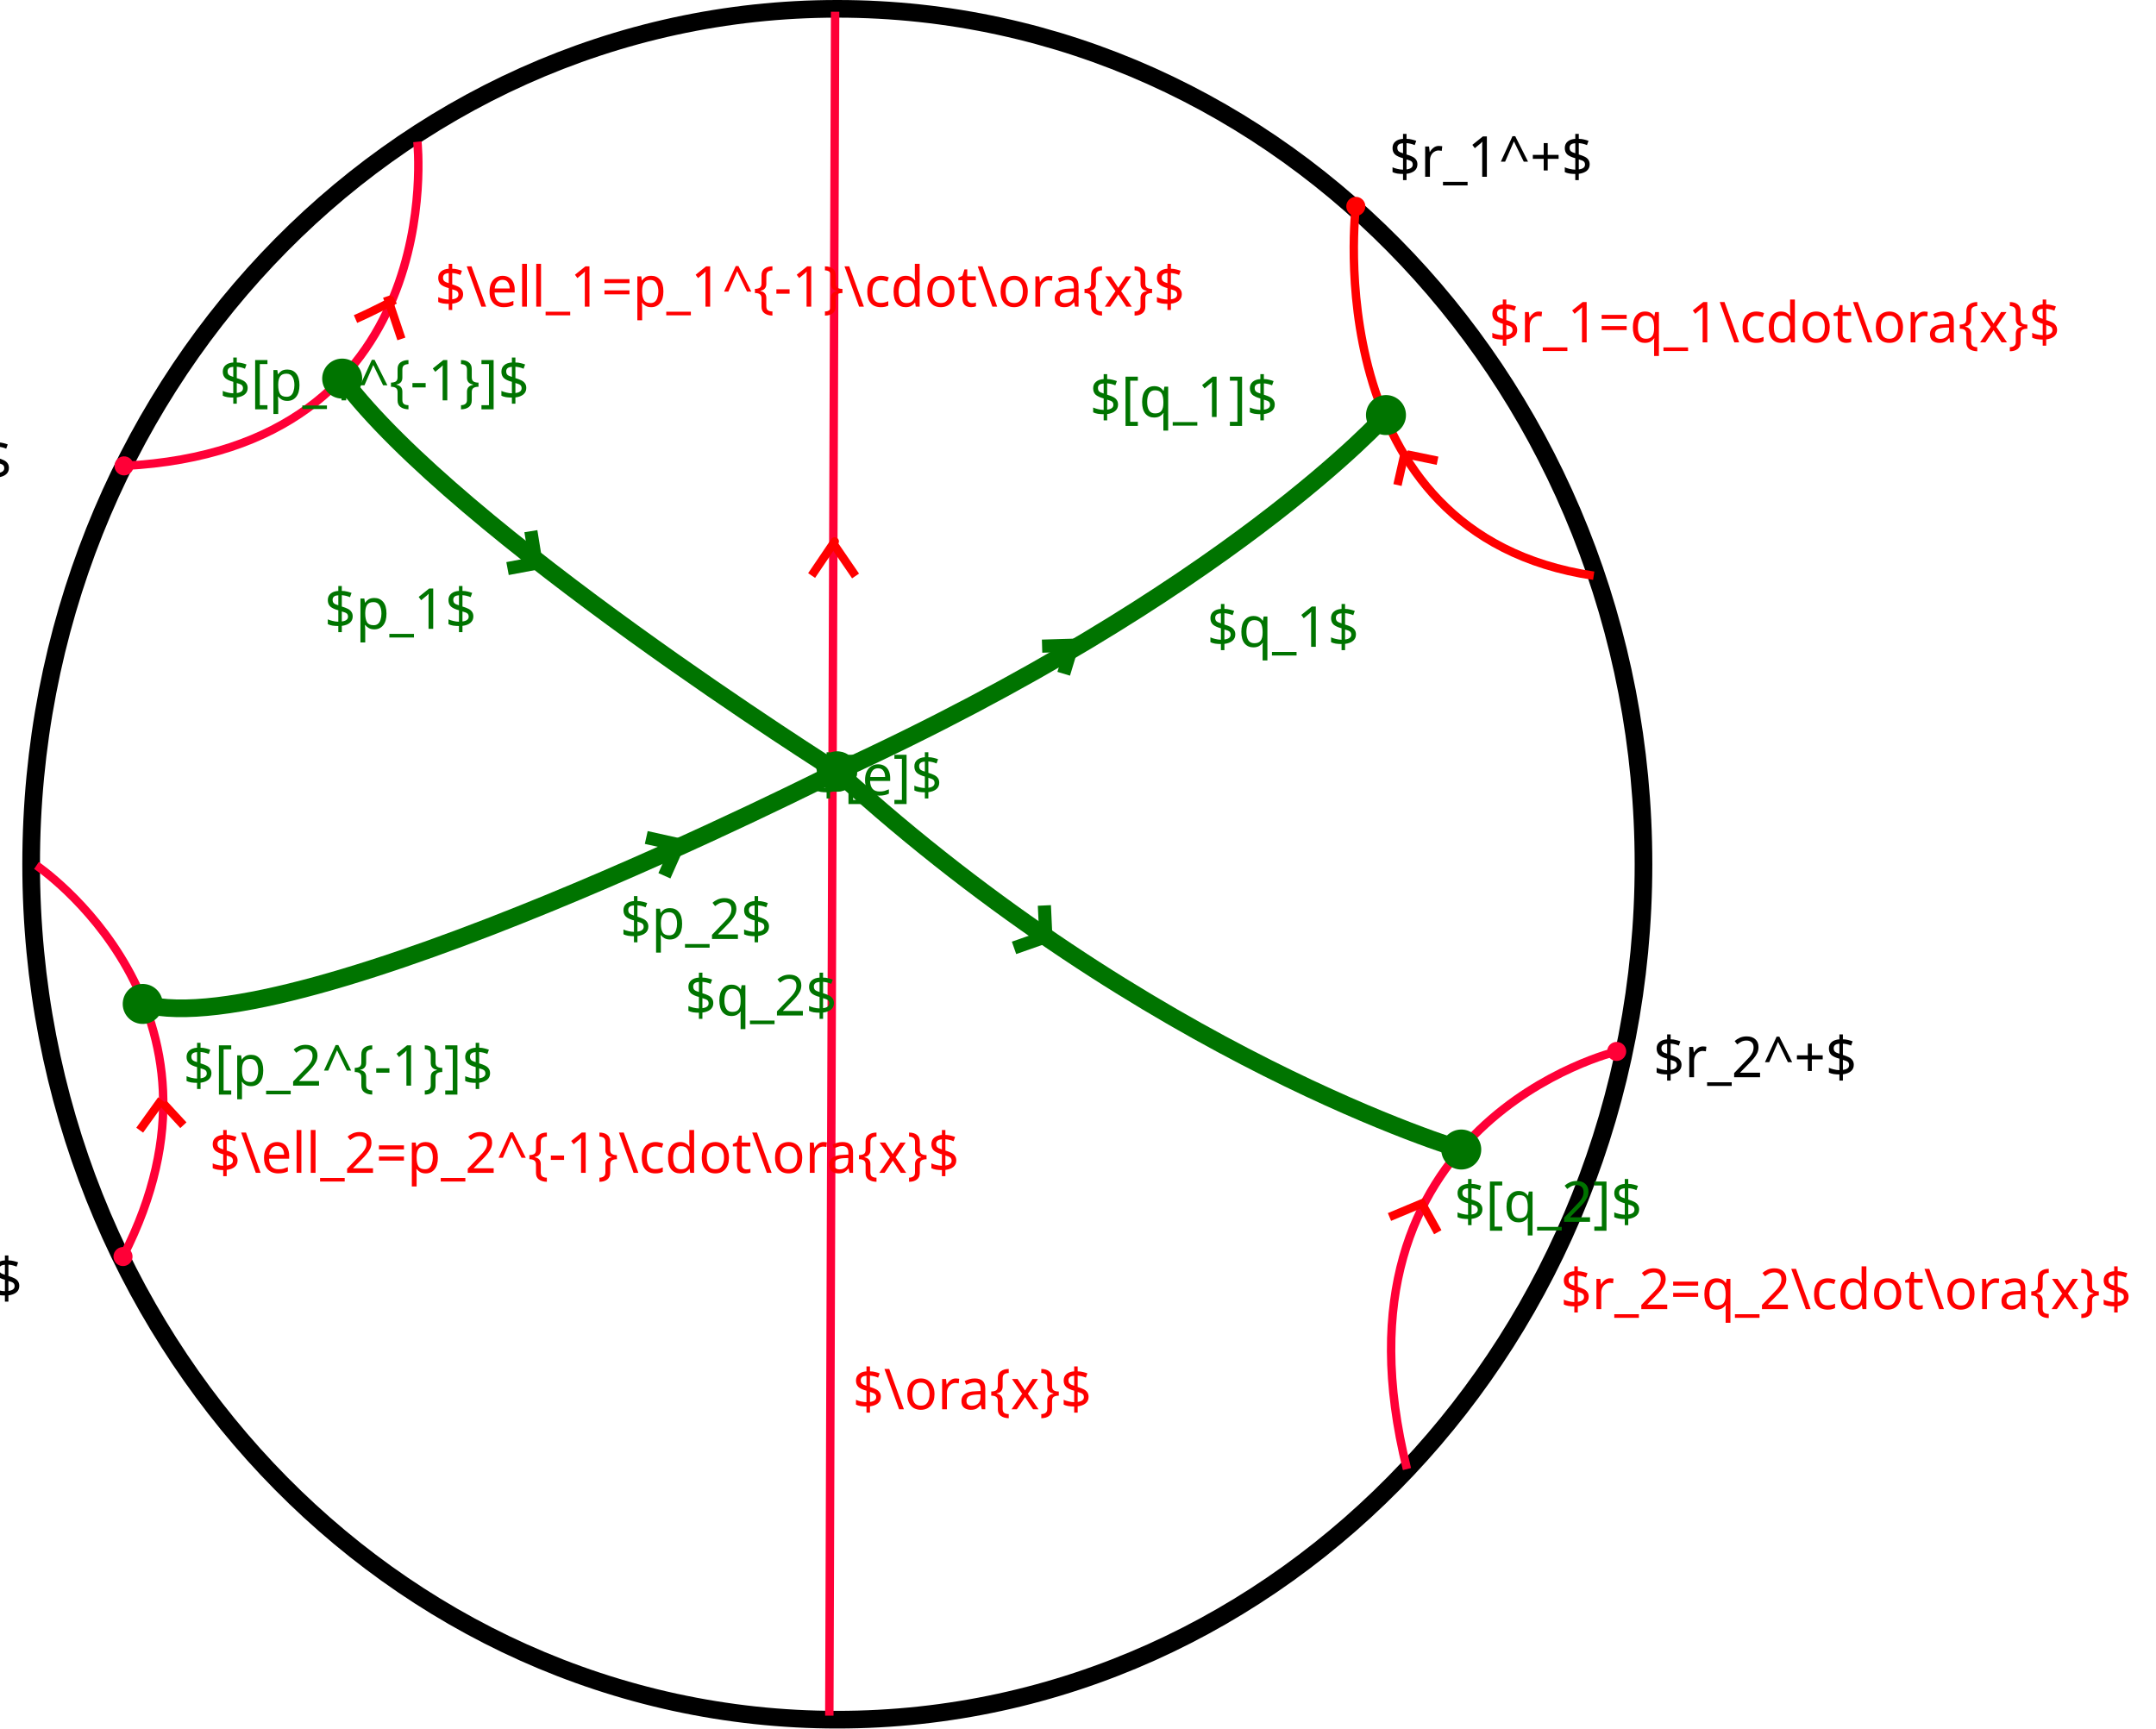
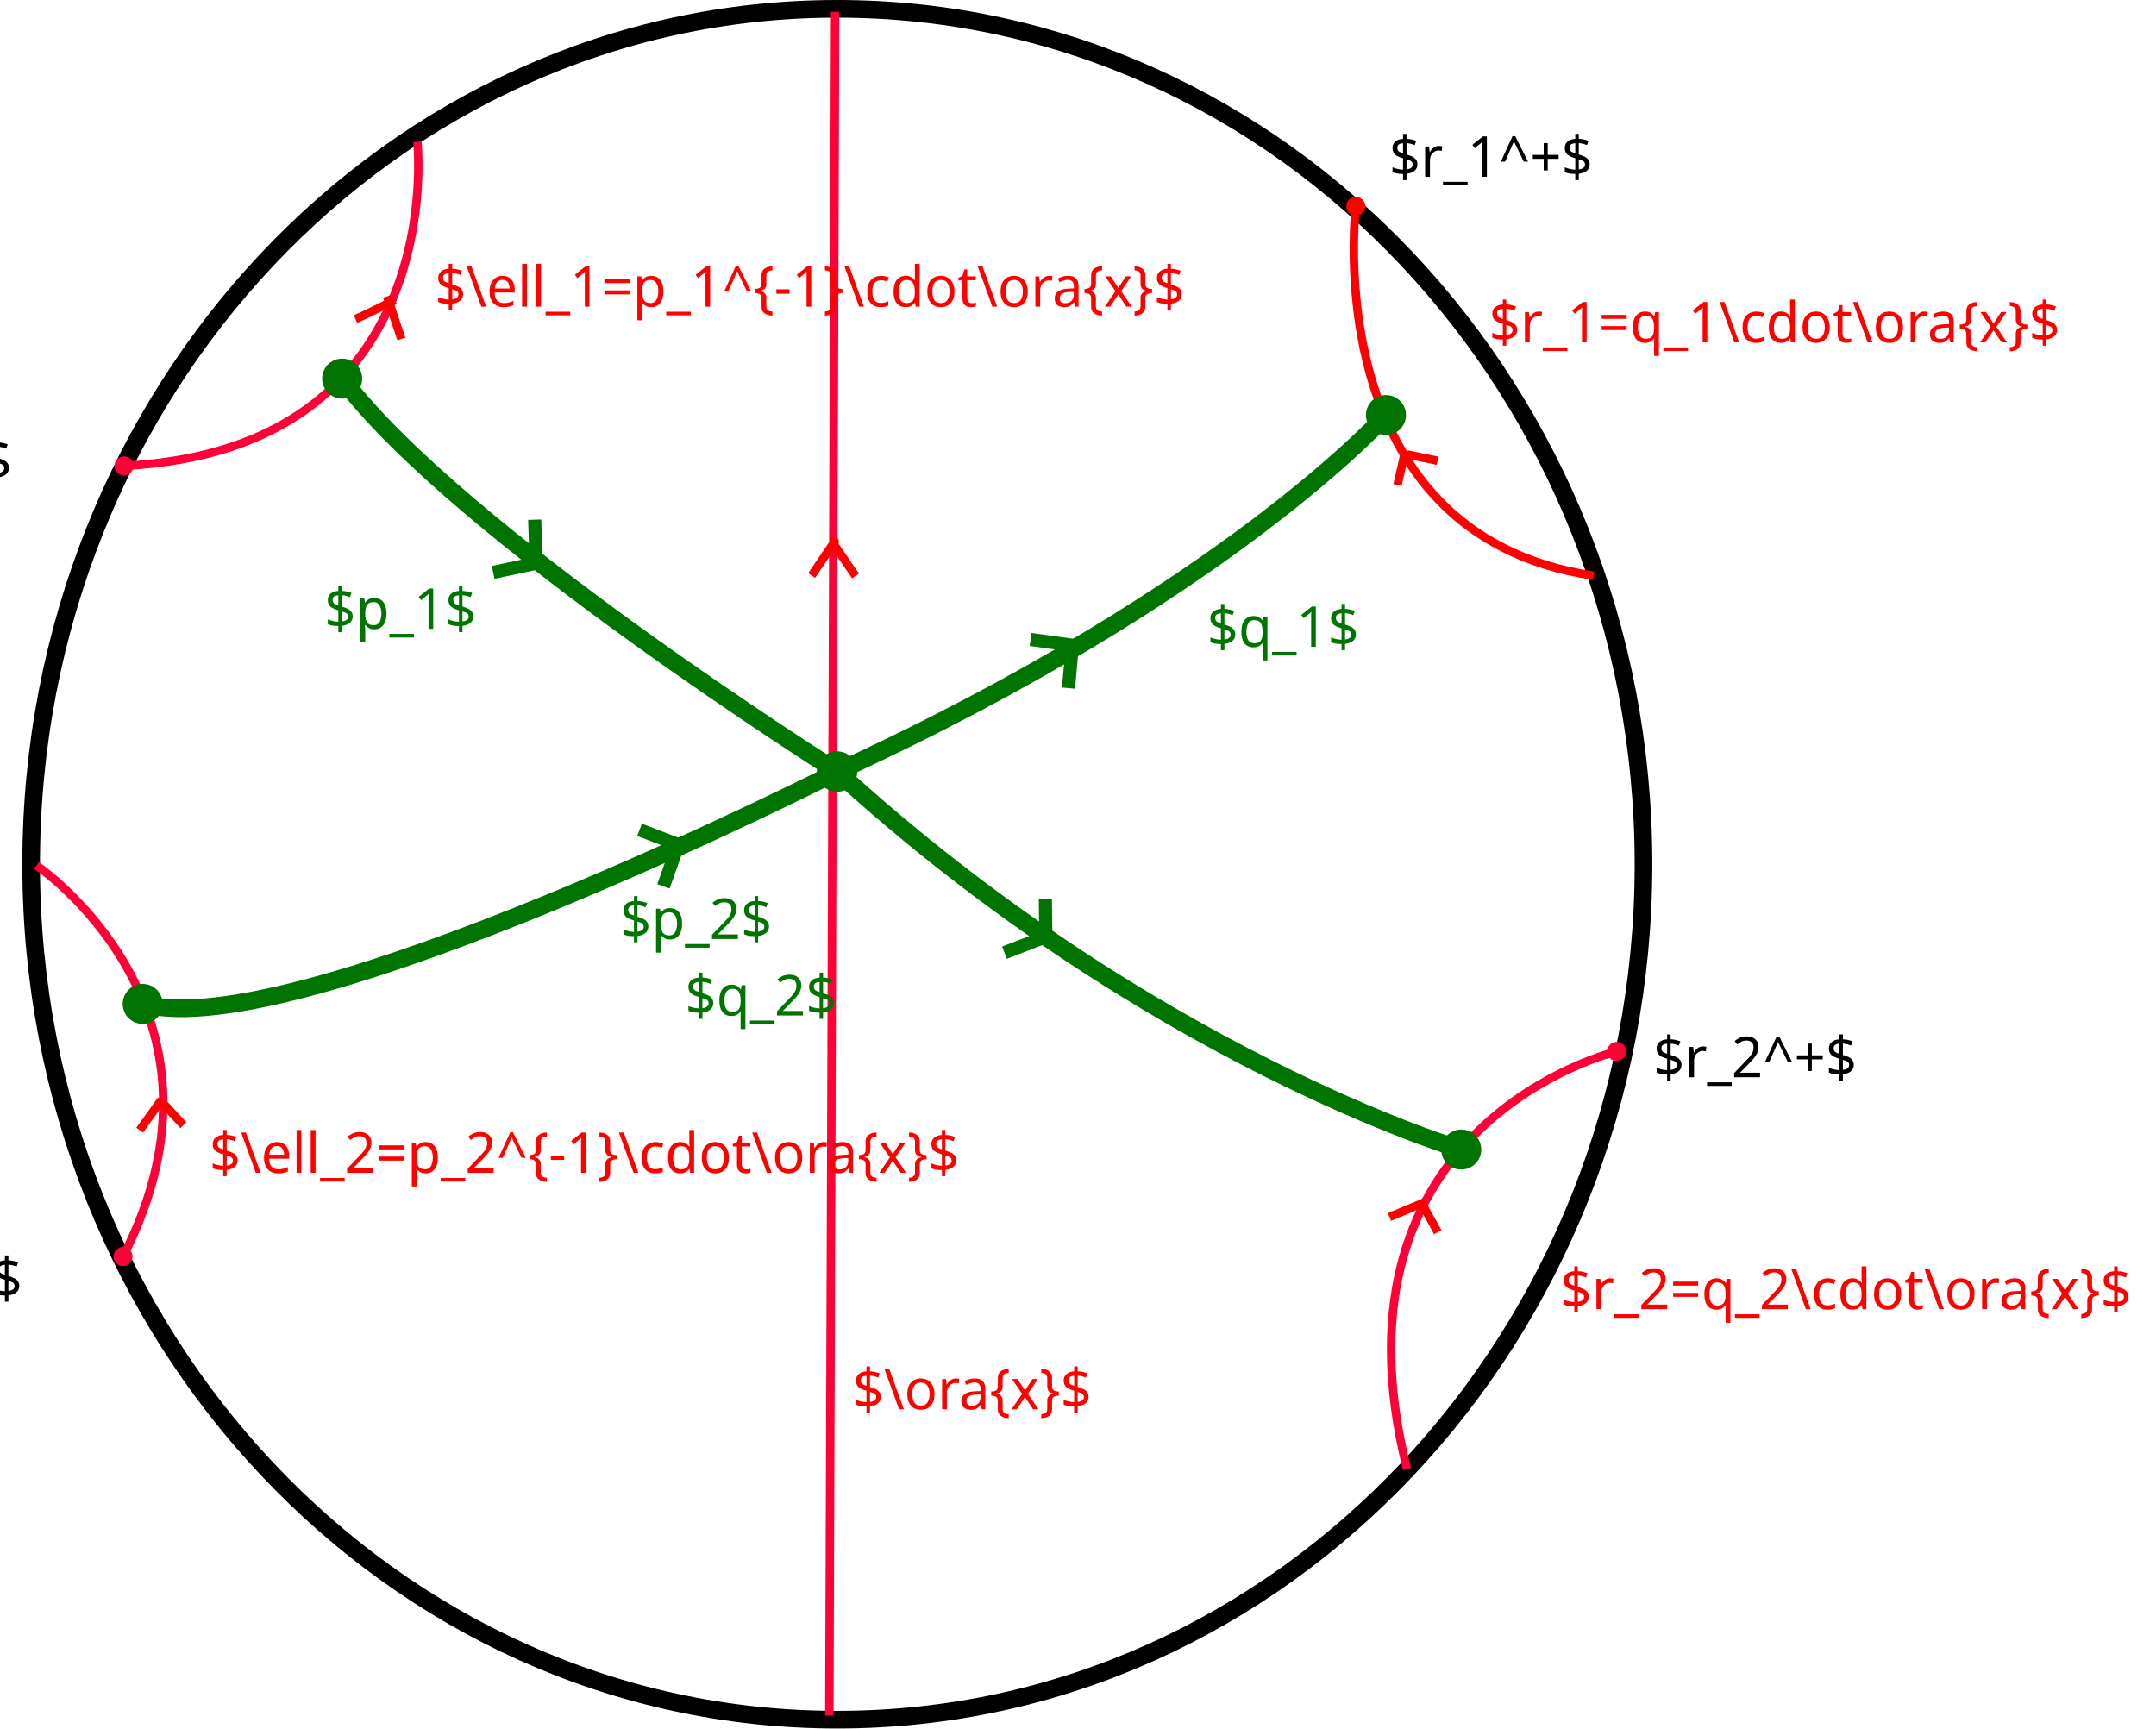
<svg xmlns="http://www.w3.org/2000/svg" width="256.137mm" height="205.363mm" viewBox="0 0 256.137 205.363" version="1.1" id="svg13623">
  <defs id="defs13617">
    <marker style="overflow:visible" id="marker3789" refX="0" refY="0" orient="auto">
      <path transform="matrix(0.2,0,0,0.2,1.48,0.2)" style="fill:#ff0037;fill-opacity:1;fill-rule:evenodd;stroke:#ff0037;stroke-width:1pt;stroke-opacity:1" d="m -2.5,-1 c 0,2.76 -2.24,5 -5,5 -2.76,0 -5,-2.24 -5,-5 0,-2.76 2.24,-5 5,-5 2.76,0 5,2.24 5,5 z" id="path3787" />
    </marker>
    <marker orient="auto" refY="0" refX="0" id="marker3653" style="overflow:visible">
      <path id="path3651" d="m -2.5,-1 c 0,2.76 -2.24,5 -5,5 -2.76,0 -5,-2.24 -5,-5 0,-2.76 2.24,-5 5,-5 2.76,0 5,2.24 5,5 z" style="fill:#ff0000;fill-opacity:1;fill-rule:evenodd;stroke:#ff0000;stroke-width:1pt;stroke-opacity:1" transform="matrix(0.2,0,0,0.2,1.48,0.2)" />
    </marker>
    <marker style="overflow:visible" id="marker3391" refX="0" refY="0" orient="auto">
      <path transform="matrix(0.2,0,0,0.2,1.48,0.2)" style="fill:#ff0037;fill-opacity:1;fill-rule:evenodd;stroke:#ff0037;stroke-width:1pt;stroke-opacity:1" d="m -2.5,-1 c 0,2.76 -2.24,5 -5,5 -2.76,0 -5,-2.24 -5,-5 0,-2.76 2.24,-5 5,-5 2.76,0 5,2.24 5,5 z" id="path3389" />
    </marker>
    <marker style="overflow:visible" id="marker3267" refX="0" refY="0" orient="auto">
      <path transform="matrix(0.2,0,0,0.2,1.48,0.2)" style="fill:#ff0037;fill-opacity:1;fill-rule:evenodd;stroke:#ff0037;stroke-width:1pt;stroke-opacity:1" d="m -2.5,-1 c 0,2.76 -2.24,5 -5,5 -2.76,0 -5,-2.24 -5,-5 0,-2.76 2.24,-5 5,-5 2.76,0 5,2.24 5,5 z" id="path3265" />
    </marker>
    <marker orient="auto" refY="0" refX="0" id="marker2658" style="overflow:visible">
      <path id="path2656" d="M 0,0 5,-5 -12.5,0 5,5 Z" style="fill:#0000ff;fill-opacity:1;fill-rule:evenodd;stroke:#0000ff;stroke-width:1pt;stroke-opacity:1" transform="matrix(-0.2,0,0,-0.2,-1.2,0)" />
    </marker>
    <marker orient="auto" refY="0" refX="0" id="marker1345" style="overflow:visible">
      <path id="path1097" d="M 0,0 5,-5 -12.5,0 5,5 Z" style="fill:#0000ff;fill-opacity:1;fill-rule:evenodd;stroke:#0000ff;stroke-width:1pt;stroke-opacity:1" transform="matrix(-0.2,0,0,-0.2,-1.2,0)" />
    </marker>
    <marker orient="auto" refY="0" refX="0" id="marker1325" style="overflow:visible">
      <path id="path1323" d="m -2.5,-1 c 0,2.76 -2.24,5 -5,5 -2.76,0 -5,-2.24 -5,-5 0,-2.76 2.24,-5 5,-5 2.76,0 5,2.24 5,5 z" style="fill:#007400;fill-opacity:1;fill-rule:evenodd;stroke:#007400;stroke-width:1pt;stroke-opacity:1" transform="matrix(0.2,0,0,0.2,1.48,0.2)" />
    </marker>
    <marker orient="auto" refY="0" refX="0" id="marker1321" style="overflow:visible">
      <path id="path1319" d="m -2.5,-1 c 0,2.76 -2.24,5 -5,5 -2.76,0 -5,-2.24 -5,-5 0,-2.76 2.24,-5 5,-5 2.76,0 5,2.24 5,5 z" style="fill:#007400;fill-opacity:1;fill-rule:evenodd;stroke:#007400;stroke-width:1pt;stroke-opacity:1" transform="matrix(0.2,0,0,0.2,1.48,0.2)" />
    </marker>
    <marker orient="auto" refY="0" refX="0" id="marker1315" style="overflow:visible">
      <path id="path1313" d="m -2.5,-1 c 0,2.76 -2.24,5 -5,5 -2.76,0 -5,-2.24 -5,-5 0,-2.76 2.24,-5 5,-5 2.76,0 5,2.24 5,5 z" style="fill:#007400;fill-opacity:1;fill-rule:evenodd;stroke:#007400;stroke-width:1pt;stroke-opacity:1" transform="matrix(0.2,0,0,0.2,1.48,0.2)" />
    </marker>
    <marker orient="auto" refY="0" refX="0" id="marker1311" style="overflow:visible">
      <path id="path1309" d="m -2.5,-1 c 0,2.76 -2.24,5 -5,5 -2.76,0 -5,-2.24 -5,-5 0,-2.76 2.24,-5 5,-5 2.76,0 5,2.24 5,5 z" style="fill:#007400;fill-opacity:1;fill-rule:evenodd;stroke:#007400;stroke-width:1pt;stroke-opacity:1" transform="matrix(0.2,0,0,0.2,1.48,0.2)" />
    </marker>
    <marker orient="auto" refY="0" refX="0" id="marker1307" style="overflow:visible">
      <path id="path1305" d="m -2.5,-1 c 0,2.76 -2.24,5 -5,5 -2.76,0 -5,-2.24 -5,-5 0,-2.76 2.24,-5 5,-5 2.76,0 5,2.24 5,5 z" style="fill:#007400;fill-opacity:1;fill-rule:evenodd;stroke:#007400;stroke-width:1pt;stroke-opacity:1" transform="matrix(0.2,0,0,0.2,1.48,0.2)" />
    </marker>
    <marker orient="auto" refY="0" refX="0" id="DotS" style="overflow:visible">
      <path id="path1074" d="m -2.5,-1 c 0,2.76 -2.24,5 -5,5 -2.76,0 -5,-2.24 -5,-5 0,-2.76 2.24,-5 5,-5 2.76,0 5,2.24 5,5 z" style="fill:#007400;fill-opacity:1;fill-rule:evenodd;stroke:#007400;stroke-width:1pt;stroke-opacity:1" transform="matrix(0.2,0,0,0.2,1.48,0.2)" />
    </marker>
    <marker orient="auto" refY="0" refX="0" id="marker1297" style="overflow:visible">
      <path id="path1295" d="M 0,0 5,-5 -12.5,0 5,5 Z" style="fill:#000000;fill-opacity:1;fill-rule:evenodd;stroke:#000000;stroke-width:1pt;stroke-opacity:1" transform="matrix(-0.2,0,0,-0.2,-1.2,0)" />
    </marker>
    <marker orient="auto" refY="0" refX="0" id="marker1270" style="overflow:visible">
      <path id="path1022" d="M 0,0 5,-5 -12.5,0 5,5 Z" style="fill:#000000;fill-opacity:1;fill-rule:evenodd;stroke:#000000;stroke-width:1pt;stroke-opacity:1" transform="matrix(-0.2,0,0,-0.2,-1.2,0)" />
    </marker>
    <marker style="overflow:visible" id="marker19486" refX="0" refY="0" orient="auto">
      <path transform="matrix(-0.2,0,0,-0.2,-1.2,0)" style="fill:#000000;fill-opacity:1;fill-rule:evenodd;stroke:#000000;stroke-width:1pt;stroke-opacity:1" d="M 0,0 5,-5 -12.5,0 5,5 Z" id="path19484" />
    </marker>
    <marker orient="auto" refY="0" refX="0" id="Arrow1Send" style="overflow:visible">
      <path id="path842" d="M 0,0 5,-5 -12.5,0 5,5 Z" style="fill:#000000;fill-opacity:1;fill-rule:evenodd;stroke:#000000;stroke-width:1pt;stroke-opacity:1" transform="matrix(-0.2,0,0,-0.2,-1.2,0)" />
    </marker>
    <marker orient="auto" refY="0" refX="0" id="marker9642" style="overflow:visible">
      <path id="path9640" d="m -2.5,-1 c 0,2.76 -2.24,5 -5,5 -2.76,0 -5,-2.24 -5,-5 0,-2.76 2.24,-5 5,-5 2.76,0 5,2.24 5,5 z" style="fill:#000000;fill-opacity:1;fill-rule:evenodd;stroke:#000000;stroke-width:1pt;stroke-opacity:1" transform="matrix(0.2,0,0,0.2,1.48,0.2)" />
    </marker>
    <marker orient="auto" refY="0" refX="0" id="marker13570" style="overflow:visible">
      <path id="path13568" d="m -2.5,-1 c 0,2.76 -2.24,5 -5,5 -2.76,0 -5,-2.24 -5,-5 0,-2.76 2.24,-5 5,-5 2.76,0 5,2.24 5,5 z" style="fill:#000000;fill-opacity:1;fill-rule:evenodd;stroke:#000000;stroke-width:1pt;stroke-opacity:1" transform="matrix(0.2,0,0,0.2,1.48,0.2)" />
    </marker>
    <marker orient="auto" refY="0" refX="0" id="marker1270-1" style="overflow:visible">
      <path id="path1022-5" d="M 0,0 5,-5 -12.5,0 5,5 Z" style="fill:#000000;fill-opacity:1;fill-rule:evenodd;stroke:#000000;stroke-width:1pt;stroke-opacity:1" transform="matrix(-0.2,0,0,-0.2,-1.2,0)" />
    </marker>
    <marker orient="auto" refY="0" refX="0" id="marker1345-3" style="overflow:visible">
      <path id="path1097-7" d="M 0,0 5,-5 -12.5,0 5,5 Z" style="fill:#0000ff;fill-opacity:1;fill-rule:evenodd;stroke:#0000ff;stroke-width:1pt;stroke-opacity:1" transform="matrix(-0.2,0,0,-0.2,-1.2,0)" />
    </marker>
  </defs>
  <g id="layer1" transform="translate(-29.41683,-32.21726)">
    <ellipse style="fill:none;fill-opacity:1;stroke:#000000;stroke-width:2.097;stroke-miterlimit:4;stroke-dasharray:none;stroke-dashoffset:0;stroke-opacity:1" id="path2514-8-7" cx="128.892" cy="134.899" rx="95.775" ry="101.633" />
    <path style="fill:none;stroke:#ff0037;stroke-width:1;stroke-linecap:butt;stroke-linejoin:miter;stroke-miterlimit:4;stroke-dasharray:none;stroke-opacity:1;marker-start:url(#marker3391)" d="M 44.175,87.567 C 82.96,85.582 79.003,49.058 79.003,49.058" id="path9327-9" />
    <path style="fill:none;stroke:#ff0037;stroke-width:1;stroke-linecap:butt;stroke-linejoin:miter;stroke-miterlimit:4;stroke-dasharray:none;stroke-opacity:1;marker-start:url(#marker3267)" d="M 44.041,181.491 C 59.08,152.113 33.751,135.042 33.751,135.042" id="path9329-4" />
    <path style="fill:none;stroke:#ff0000;stroke-width:1;stroke-linecap:butt;stroke-linejoin:miter;stroke-miterlimit:4;stroke-dasharray:none;stroke-opacity:1;marker-end:url(#marker3653)" d="M 218.752,100.618 C 185.711,95.702 190.493,56.716 190.493,56.716" id="path9382" />
    <path style="fill:none;stroke:#ff0037;stroke-width:1;stroke-linecap:butt;stroke-linejoin:miter;stroke-miterlimit:4;stroke-dasharray:none;stroke-opacity:1;marker-end:url(#marker3789)" d="m 196.567,206.757 c -10.29,-41.288 24.933,-49.625 24.933,-49.625" id="path9384" />
    <path style="fill:none;stroke:#ff0037;stroke-width:1;stroke-linecap:butt;stroke-linejoin:miter;stroke-miterlimit:4;stroke-dasharray:none;stroke-opacity:1" d="M 128.632,33.61 127.941,236.053" id="path10390" />
    <path style="fill:none;stroke:#ff0000;stroke-width:1;stroke-linecap:butt;stroke-linejoin:miter;stroke-miterlimit:4;stroke-dasharray:none;stroke-opacity:1" d="m 125.839,100.597 c 3.374,-4.986 2.714,-4.004 2.714,-4.004" id="path13194" />
    <path style="fill:none;stroke:#ff0000;stroke-width:1;stroke-linecap:butt;stroke-linejoin:miter;stroke-miterlimit:4;stroke-dasharray:none;stroke-opacity:1" d="m 128.416,96.792 2.643,3.857" id="path13196" />
    <text xml:space="preserve" style="font-style:normal;font-variant:normal;font-weight:normal;font-stretch:normal;font-size:6.604px;line-height:1.25;font-family:verdana;-inkscape-font-specification:verdana;text-align:end;letter-spacing:0px;word-spacing:0px;text-anchor:end;fill:#007400;fill-opacity:1;stroke:none;stroke-width:1.56;stroke-miterlimit:4;stroke-dasharray:none" x="95.88" y="105.361" id="text10762-0" transform="scale(0.9853451,1.014873)">
      <tspan id="tspan10760-3" x="95.88" y="105.361" style="font-size:6.604px;text-align:end;text-anchor:end;fill:#007400;fill-opacity:1;stroke-width:1.56;stroke-miterlimit:4;stroke-dasharray:none">$p_1$</tspan>
    </text>
-     <text xml:space="preserve" style="font-style:normal;font-variant:normal;font-weight:normal;font-stretch:normal;font-size:6.604px;line-height:1.25;font-family:verdana;-inkscape-font-specification:verdana;text-align:end;letter-spacing:0px;word-spacing:0px;text-anchor:end;fill:#007400;fill-opacity:1;stroke:none;stroke-width:1.56;stroke-miterlimit:4;stroke-dasharray:none" x="152.051" y="124.828" id="text10762-0-9" transform="scale(0.9853451,1.014873)">
-       <tspan id="tspan10760-3-6" x="152.051" y="124.828" style="font-size:6.604px;text-align:end;text-anchor:end;fill:#007400;fill-opacity:1;stroke-width:1.56;stroke-miterlimit:4;stroke-dasharray:none">$[e]$</tspan>
-     </text>
-     <text xml:space="preserve" style="font-style:normal;font-variant:normal;font-weight:normal;font-stretch:normal;font-size:6.604px;line-height:1.25;font-family:verdana;-inkscape-font-specification:verdana;text-align:end;letter-spacing:0px;word-spacing:0px;text-anchor:end;fill:#007400;fill-opacity:1;stroke:none;stroke-width:1.56;stroke-miterlimit:4;stroke-dasharray:none" x="102.263" y="78.617" id="text10762-0-9-7" transform="scale(0.9853451,1.014873)">
-       <tspan id="tspan10760-3-6-6" x="102.263" y="78.617" style="font-size:6.604px;text-align:end;text-anchor:end;fill:#007400;fill-opacity:1;stroke-width:1.56;stroke-miterlimit:4;stroke-dasharray:none">$[p_1^{-1}]$</tspan>
-     </text>
-     <text xml:space="preserve" style="font-style:normal;font-variant:normal;font-weight:normal;font-stretch:normal;font-size:6.604px;line-height:1.25;font-family:verdana;-inkscape-font-specification:verdana;text-align:end;letter-spacing:0px;word-spacing:0px;text-anchor:end;fill:#007400;fill-opacity:1;stroke:none;stroke-width:1.56;stroke-miterlimit:4;stroke-dasharray:none" x="192.505" y="80.565" id="text10762-0-9-7-5" transform="scale(0.9853451,1.014873)">
-       <tspan id="tspan10760-3-6-6-1" x="192.505" y="80.565" style="font-size:6.604px;text-align:end;text-anchor:end;fill:#007400;fill-opacity:1;stroke-width:1.56;stroke-miterlimit:4;stroke-dasharray:none">$[q_1]$</tspan>
-     </text>
    <path style="fill:none;stroke:#ff0000;stroke-width:1;stroke-linecap:butt;stroke-linejoin:miter;stroke-miterlimit:4;stroke-dasharray:none;stroke-opacity:1" d="m 196.362,85.787 -0.922,4.057" id="path13232" />
    <path style="fill:none;stroke:#ff0000;stroke-width:1;stroke-linecap:butt;stroke-linejoin:miter;stroke-miterlimit:4;stroke-dasharray:none;stroke-opacity:1" d="m 200.198,86.958 -3.631,-0.748" id="path13234" />
    <path style="fill:none;stroke:#ff0000;stroke-width:1;stroke-linecap:butt;stroke-linejoin:miter;stroke-miterlimit:4;stroke-dasharray:none;stroke-opacity:1" d="m 194.489,176.807 3.844,-1.608 1.895,3.417" id="path13236" />
    <text xml:space="preserve" style="font-style:normal;font-variant:normal;font-weight:normal;font-stretch:normal;font-size:6.604px;line-height:1.25;font-family:verdana;-inkscape-font-specification:verdana;letter-spacing:0px;word-spacing:0px;fill:#007400;fill-opacity:1;stroke:none;stroke-width:1.56;stroke-miterlimit:4;stroke-dasharray:none" x="175.387" y="107.471" id="text19550" transform="scale(0.9853451,1.014873)">
      <tspan id="tspan19548" x="175.387" y="107.471" style="font-size:6.604px;fill:#007400;fill-opacity:1;stroke-width:1.56;stroke-miterlimit:4;stroke-dasharray:none">$q_1$</tspan>
    </text>
    <text xml:space="preserve" style="font-style:normal;font-variant:normal;font-weight:normal;font-stretch:normal;font-size:6.604px;line-height:1.25;font-family:verdana;-inkscape-font-specification:verdana;letter-spacing:0px;word-spacing:0px;fill:#007400;fill-opacity:1;stroke:none;stroke-width:1.56;stroke-miterlimit:4;stroke-dasharray:none;text-anchor:end;text-align:end;" x="158.361" y="150.631" id="text10762-0-2" transform="scale(0.9853451,1.014873)">
      <tspan id="tspan10760-3-3" x="139.358" y="150.631" style="font-size:6.604px;fill:#007400;fill-opacity:1;stroke-width:1.56;stroke-miterlimit:4;stroke-dasharray:none;text-anchor:end;text-align:end;">$q_2$</tspan>
    </text>
    <text xml:space="preserve" style="font-style:normal;font-variant:normal;font-weight:normal;font-stretch:normal;font-size:6.604px;line-height:1.25;font-family:verdana;-inkscape-font-specification:verdana;letter-spacing:0px;word-spacing:0px;fill:#007400;fill-opacity:1;stroke:none;stroke-width:1.56;stroke-miterlimit:4;stroke-dasharray:none" x="104.617" y="141.667" id="text10762-0-2-3" transform="scale(0.9853451,1.014873)">
      <tspan id="tspan10760-3-3-1" x="104.617" y="141.667" style="font-size:6.604px;fill:#007400;fill-opacity:1;stroke-width:1.56;stroke-miterlimit:4;stroke-dasharray:none">$p_2$</tspan>
-     </text>
-     <text xml:space="preserve" style="font-style:normal;font-variant:normal;font-weight:normal;font-stretch:normal;font-size:6.604px;line-height:1.25;font-family:verdana;-inkscape-font-specification:verdana;letter-spacing:0px;word-spacing:0px;fill:#007400;fill-opacity:1;stroke:none;stroke-width:1.56;stroke-miterlimit:4;stroke-dasharray:none" x="51.943" y="158.841" id="text10762-0-2-3-9" transform="scale(0.9853451,1.014873)">
-       <tspan id="tspan10760-3-3-1-0" x="51.943" y="158.841" style="font-size:6.604px;fill:#007400;fill-opacity:1;stroke-width:1.56;stroke-miterlimit:4;stroke-dasharray:none">$[p_2^{-1}]$</tspan>
-     </text>
-     <text xml:space="preserve" style="font-style:normal;font-variant:normal;font-weight:normal;font-stretch:normal;font-size:6.604px;line-height:1.25;font-family:verdana;-inkscape-font-specification:verdana;letter-spacing:0px;word-spacing:0px;fill:#007400;fill-opacity:1;stroke:none;stroke-width:1.56;stroke-miterlimit:4;stroke-dasharray:none" x="205.185" y="174.784" id="text10762-0-2-3-9-5" transform="scale(0.9853451,1.014873)">
-       <tspan id="tspan10760-3-3-1-0-3" x="205.185" y="174.784" style="font-size:6.604px;fill:#007400;fill-opacity:1;stroke-width:1.56;stroke-miterlimit:4;stroke-dasharray:none">$[q_2]$</tspan>
    </text>
    <text xml:space="preserve" style="font-style:normal;font-variant:normal;font-weight:normal;font-stretch:normal;font-size:6.604px;line-height:1.25;font-family:verdana;-inkscape-font-specification:verdana;letter-spacing:0px;word-spacing:0px;fill:#000000;fill-opacity:1;stroke:none;stroke-width:1.56;stroke-miterlimit:4;stroke-dasharray:none" x="197.345" y="52.437" id="text19550-5" transform="scale(0.9853451,1.014873)">
      <tspan id="tspan19548-1" x="197.345" y="52.437" style="font-size:6.604px;stroke-width:1.56;stroke-miterlimit:4;stroke-dasharray:none">$r_1^+$</tspan>
    </text>
    <text xml:space="preserve" style="font-style:normal;font-variant:normal;font-weight:normal;font-stretch:normal;font-size:6.604px;line-height:1.25;font-family:verdana;-inkscape-font-specification:verdana;text-align:end;letter-spacing:0px;word-spacing:0px;text-anchor:end;fill:#000000;fill-opacity:1;stroke:none;stroke-width:1.56;stroke-miterlimit:4;stroke-dasharray:none" x="41.136" y="183.734" id="text19550-5-7-9-4" transform="scale(0.9853451,1.014873)">
      <tspan id="tspan19548-1-9-5-9" x="41.136" y="183.734" style="font-size:6.604px;text-align:end;text-anchor:end;stroke-width:1.56;stroke-miterlimit:4;stroke-dasharray:none">$\ell_2^-$</tspan>
    </text>
    <text xml:space="preserve" style="font-style:normal;font-variant:normal;font-weight:normal;font-stretch:normal;font-size:6.604px;line-height:1.25;font-family:verdana;-inkscape-font-specification:verdana;text-align:end;letter-spacing:0px;word-spacing:0px;text-anchor:end;fill:#000000;fill-opacity:1;stroke:none;stroke-width:1.56;stroke-miterlimit:4;stroke-dasharray:none" x="39.881" y="87.979" id="text19550-5-3-7" transform="scale(0.9853451,1.014873)">
      <tspan id="tspan19548-1-1-6" x="39.881" y="87.979" style="font-size:6.604px;text-align:end;text-anchor:end;stroke-width:1.56;stroke-miterlimit:4;stroke-dasharray:none">$\ell_1^-$</tspan>
    </text>
    <path style="fill:none;stroke:#007400;stroke-width:2.097;stroke-linecap:butt;stroke-linejoin:miter;stroke-miterlimit:4;stroke-dasharray:none;stroke-opacity:1;marker-start:url(#marker1311);marker-end:url(#marker1315)" d="M 70.095,77.232 C 83.842,95.536 128.897,123.889 128.897,123.889 c 46.455,-21.335 65.204,-42.389 65.204,-42.389" id="path1299" />
    <path style="fill:none;stroke:#007400;stroke-width:2.097;stroke-linecap:butt;stroke-linejoin:miter;stroke-miterlimit:4;stroke-dasharray:none;stroke-opacity:1;marker-start:url(#DotS);marker-end:url(#marker1307)" d="M 46.414,151.506 C 64.812,156.453 128.897,123.889 128.897,123.889" id="path1301" />
    <path style="fill:none;stroke:#007400;stroke-width:2.097;stroke-linecap:butt;stroke-linejoin:miter;stroke-miterlimit:4;stroke-dasharray:none;stroke-opacity:1;marker-start:url(#marker1321);marker-end:url(#marker1325)" d="m 128.897,123.889 c 37.22,33.968 74.159,44.916 74.159,44.916" id="path1317" />
-     <path style="fill:none;stroke:#007400;stroke-width:1.56;stroke-linecap:butt;stroke-linejoin:miter;stroke-miterlimit:4;stroke-dasharray:none;stroke-opacity:1" d="m 106.193,131.719 c 3.8,0.846 3.8,0.846 3.8,0.846 l -1.643,3.703" id="path1327" />
-     <path style="fill:none;stroke:#007400;stroke-width:1.56;stroke-linecap:butt;stroke-linejoin:miter;stroke-miterlimit:4;stroke-dasharray:none;stroke-opacity:1" d="m 92.486,95.326 0.616,3.808 -3.389,0.635" id="path1329" />
-     <path style="fill:none;stroke:#007400;stroke-width:1.56;stroke-linecap:butt;stroke-linejoin:miter;stroke-miterlimit:4;stroke-dasharray:none;stroke-opacity:1" d="m 153.219,108.987 3.595,-0.106 -1.027,3.385" id="path1331" />
-     <path style="fill:none;stroke:#007400;stroke-width:1.56;stroke-linecap:butt;stroke-linejoin:miter;stroke-miterlimit:4;stroke-dasharray:none;stroke-opacity:1" d="m 153.491,139.793 0.173,3.715 -3.778,1.326" id="path1333" />
+     <path style="fill:none;stroke:#007400;stroke-width:1.56;stroke-linecap:butt;stroke-linejoin:miter;stroke-miterlimit:4;stroke-dasharray:none;stroke-opacity:1" d="m 105.397,130.809 4.597,1.757 -1.757,4.955" id="path1327" />
+     <path style="fill:none;stroke:#007400;stroke-width:1.56;stroke-linecap:butt;stroke-linejoin:miter;stroke-miterlimit:4;stroke-dasharray:none;stroke-opacity:1" d="m 92.941,93.96 0.161,5.174 -5.097,1.09" id="path1329" />
+     <path style="fill:none;stroke:#007400;stroke-width:1.56;stroke-linecap:butt;stroke-linejoin:miter;stroke-miterlimit:4;stroke-dasharray:none;stroke-opacity:1" d="m 151.853,108.19 4.961,0.691 -0.458,5.093" id="path1331" />
+     <path style="fill:none;stroke:#007400;stroke-width:1.56;stroke-linecap:butt;stroke-linejoin:miter;stroke-miterlimit:4;stroke-dasharray:none;stroke-opacity:1" d="m 153.605,138.996 0.059,4.512 -4.916,1.895" id="path1333" />
    <text xml:space="preserve" style="font-style:normal;font-variant:normal;font-weight:normal;font-stretch:normal;font-size:6.604px;line-height:1.25;font-family:verdana;-inkscape-font-specification:verdana;letter-spacing:0px;word-spacing:0px;fill:#ff0000;fill-opacity:1;stroke:none;stroke-width:1.56;stroke-miterlimit:4;stroke-dasharray:none" x="82.285" y="67.646" id="text19550-5-3-7-3" transform="scale(0.9853451,1.014873)">
      <tspan id="tspan19548-1-1-6-8" x="82.285" y="67.646" style="font-size:6.604px;fill:#ff0000;fill-opacity:1;stroke-width:1.56;stroke-miterlimit:4;stroke-dasharray:none">$\ell_1=p_1^{-1}\cdot\ora{x}$</tspan>
    </text>
    <text xml:space="preserve" style="font-style:normal;font-variant:normal;font-weight:normal;font-stretch:normal;font-size:6.604px;line-height:1.25;font-family:verdana;-inkscape-font-specification:verdana;letter-spacing:0px;word-spacing:0px;fill:#ff0000;fill-opacity:1;stroke:none;stroke-width:1.56;stroke-miterlimit:4;stroke-dasharray:none" x="55.092" y="169.053" id="text19550-5-3-7-3-7" transform="scale(0.9853451,1.014873)">
      <tspan id="tspan19548-1-1-6-8-5" x="55.092" y="169.053" style="font-size:6.604px;fill:#ff0000;fill-opacity:1;stroke-width:1.56;stroke-miterlimit:4;stroke-dasharray:none">$\ell_2=p_2^{-1}\cdot\ora{x}$</tspan>
    </text>
    <text xml:space="preserve" style="font-style:normal;font-variant:normal;font-weight:normal;font-stretch:normal;font-size:6.604px;line-height:1.25;font-family:verdana;-inkscape-font-specification:verdana;letter-spacing:0px;word-spacing:0px;fill:#ff0000;fill-opacity:1;stroke:none;stroke-width:1.56;stroke-miterlimit:4;stroke-dasharray:none" x="209.376" y="71.827" id="text19550-5-3-7-3-4" transform="scale(0.9853451,1.014873)">
      <tspan id="tspan19548-1-1-6-8-9" x="209.376" y="71.827" style="font-size:6.604px;fill:#ff0000;fill-opacity:1;stroke-width:1.56;stroke-miterlimit:4;stroke-dasharray:none">$r_1=q_1\cdot\ora{x}$</tspan>
    </text>
    <text xml:space="preserve" style="font-style:normal;font-variant:normal;font-weight:normal;font-stretch:normal;font-size:6.604px;line-height:1.25;font-family:verdana;-inkscape-font-specification:verdana;letter-spacing:0px;word-spacing:0px;fill:#ff0000;fill-opacity:1;stroke:none;stroke-width:1.56;stroke-miterlimit:4;stroke-dasharray:none" x="217.996" y="185.004" id="text19550-5-3-7-3-8" transform="scale(0.9853451,1.014873)">
      <tspan id="tspan19548-1-1-6-8-99" x="217.996" y="185.004" style="font-size:6.604px;fill:#ff0000;fill-opacity:1;stroke-width:1.56;stroke-miterlimit:4;stroke-dasharray:none">$r_2=q_2\cdot\ora{x}$</tspan>
    </text>
    <text xml:space="preserve" style="font-style:normal;font-variant:normal;font-weight:normal;font-stretch:normal;font-size:6.604px;line-height:1.25;font-family:verdana;-inkscape-font-specification:verdana;letter-spacing:0px;word-spacing:0px;fill:#000000;fill-opacity:1;stroke:none;stroke-width:1.56;stroke-miterlimit:4;stroke-dasharray:none" x="229.187" y="157.856" id="text19550-5-2" transform="scale(0.9853451,1.014873)">
      <tspan id="tspan19548-1-2" x="229.187" y="157.856" style="font-size:6.604px;stroke-width:1.56;stroke-miterlimit:4;stroke-dasharray:none">$r_2^+$</tspan>
    </text>
    <path style="fill:none;stroke:#ff0000;stroke-width:1;stroke-linecap:butt;stroke-linejoin:miter;stroke-miterlimit:4;stroke-dasharray:none;stroke-opacity:1" d="M 71.652,70.122 C 73.592,69.283 76.327,67.839 76.327,67.839" id="path13194-7" />
    <path style="fill:none;stroke:#ff0000;stroke-width:1;stroke-linecap:butt;stroke-linejoin:miter;stroke-miterlimit:4;stroke-dasharray:none;stroke-opacity:1" d="m 75.403,67.432 1.699,5.054" id="path13196-6" />
    <path style="fill:none;stroke:#ff0000;stroke-width:1;stroke-linecap:butt;stroke-linejoin:miter;stroke-miterlimit:4;stroke-dasharray:none;stroke-opacity:1" d="m 48.606,162.884 -2.593,3.611" id="path13232-7" />
    <path style="fill:none;stroke:#ff0000;stroke-width:1;stroke-linecap:butt;stroke-linejoin:miter;stroke-miterlimit:4;stroke-dasharray:none;stroke-opacity:1" d="m 51.204,165.903 -2.393,-2.596" id="path13234-7" />
    <text xml:space="preserve" style="font-style:normal;font-variant:normal;font-weight:normal;font-stretch:normal;font-size:6.604px;line-height:1.25;font-family:verdana;-inkscape-font-specification:verdana;letter-spacing:0px;word-spacing:0px;fill:#ff0000;fill-opacity:1;stroke:none;stroke-width:1.56;stroke-miterlimit:4;stroke-dasharray:none" x="132.652" y="196.727" id="text1107" transform="scale(0.9853451,1.014873)">
      <tspan id="tspan1105" x="132.652" y="196.727" style="font-size:6.604px;fill:#ff0000;fill-opacity:1;stroke-width:1.56;stroke-miterlimit:4;stroke-dasharray:none">$\ora{x}$</tspan>
    </text>
    <text xml:space="preserve" style="font-size:3.175px;text-align:center;text-anchor:middle;fill:#000000;stroke-width:1" x="141.205" y="123.06" id="text1">
      <tspan id="tspan1" style="stroke-width:1" x="141.205" y="123.06" />
    </text>
  </g>
</svg>
